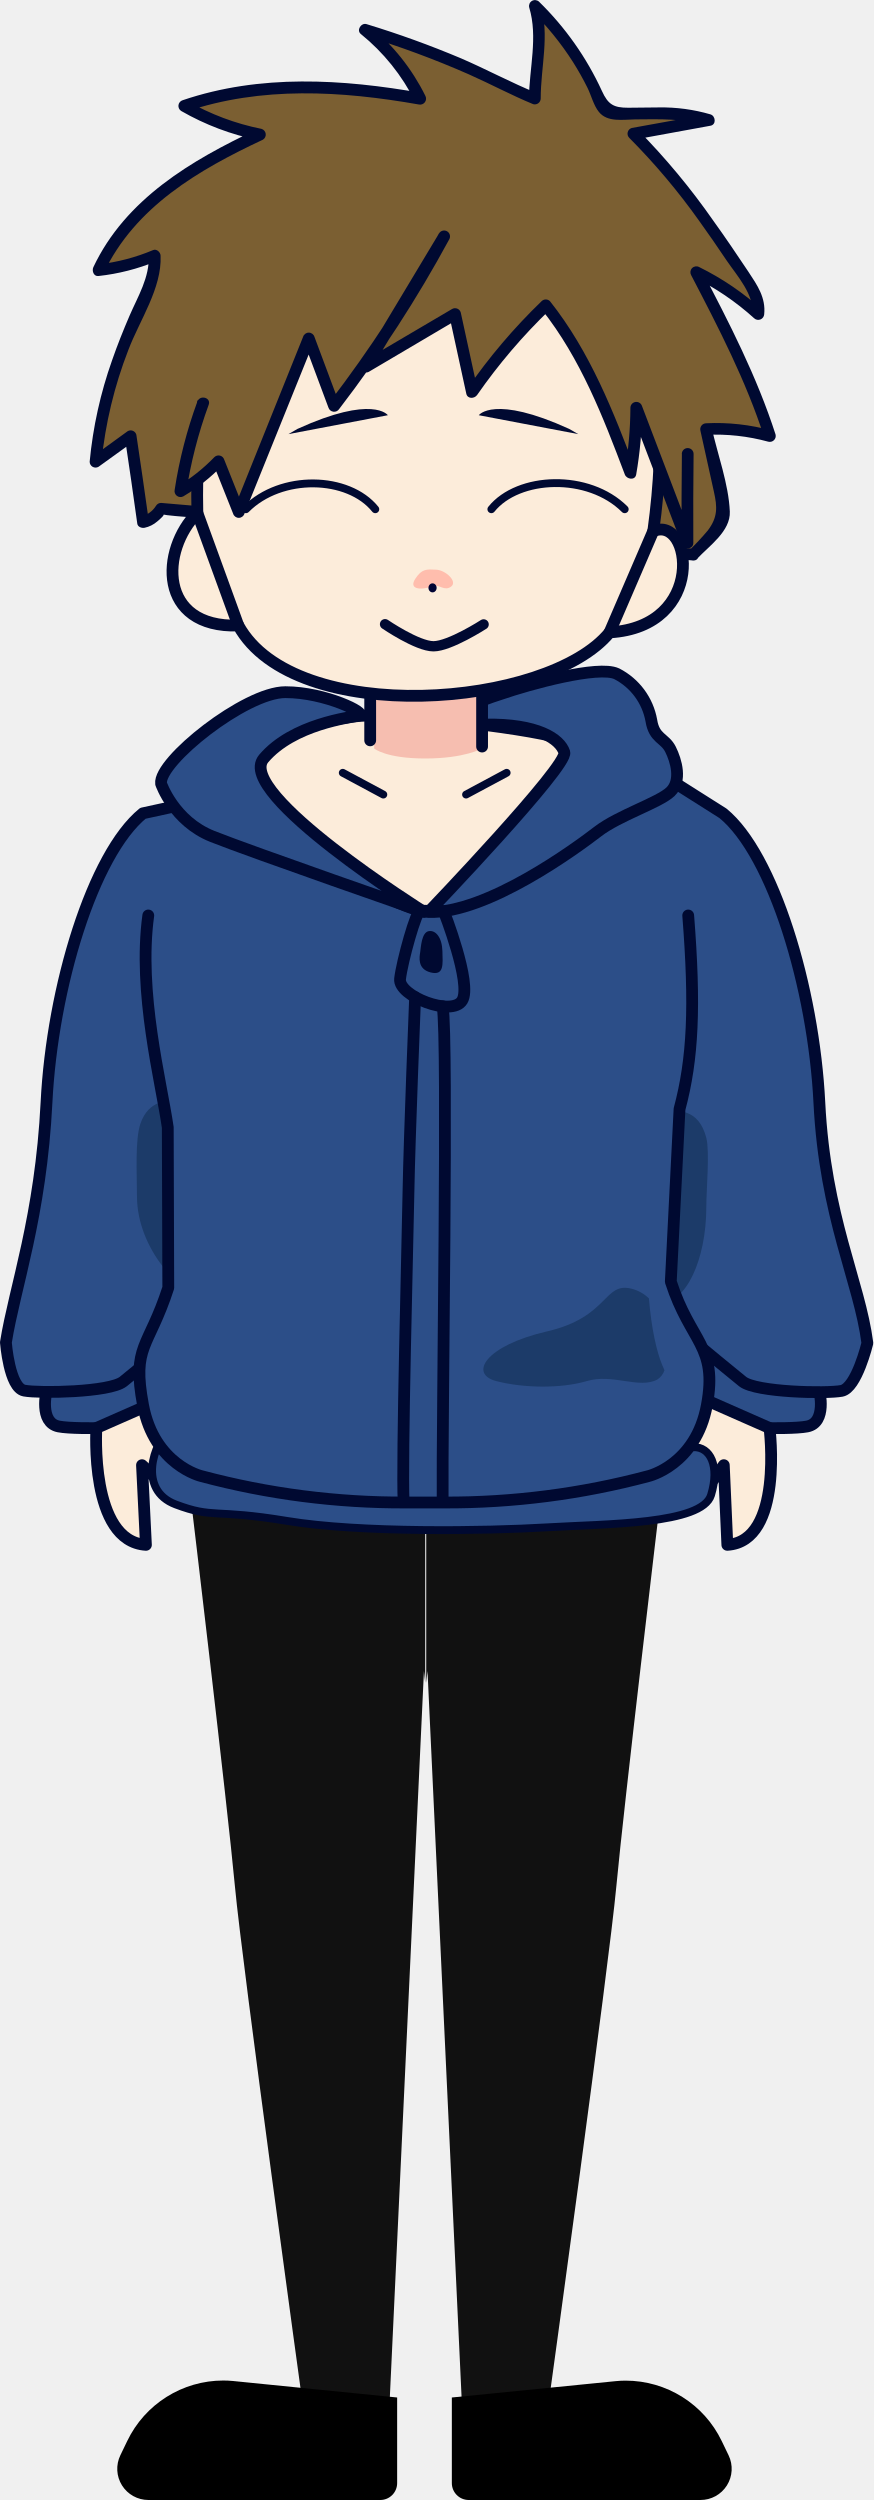
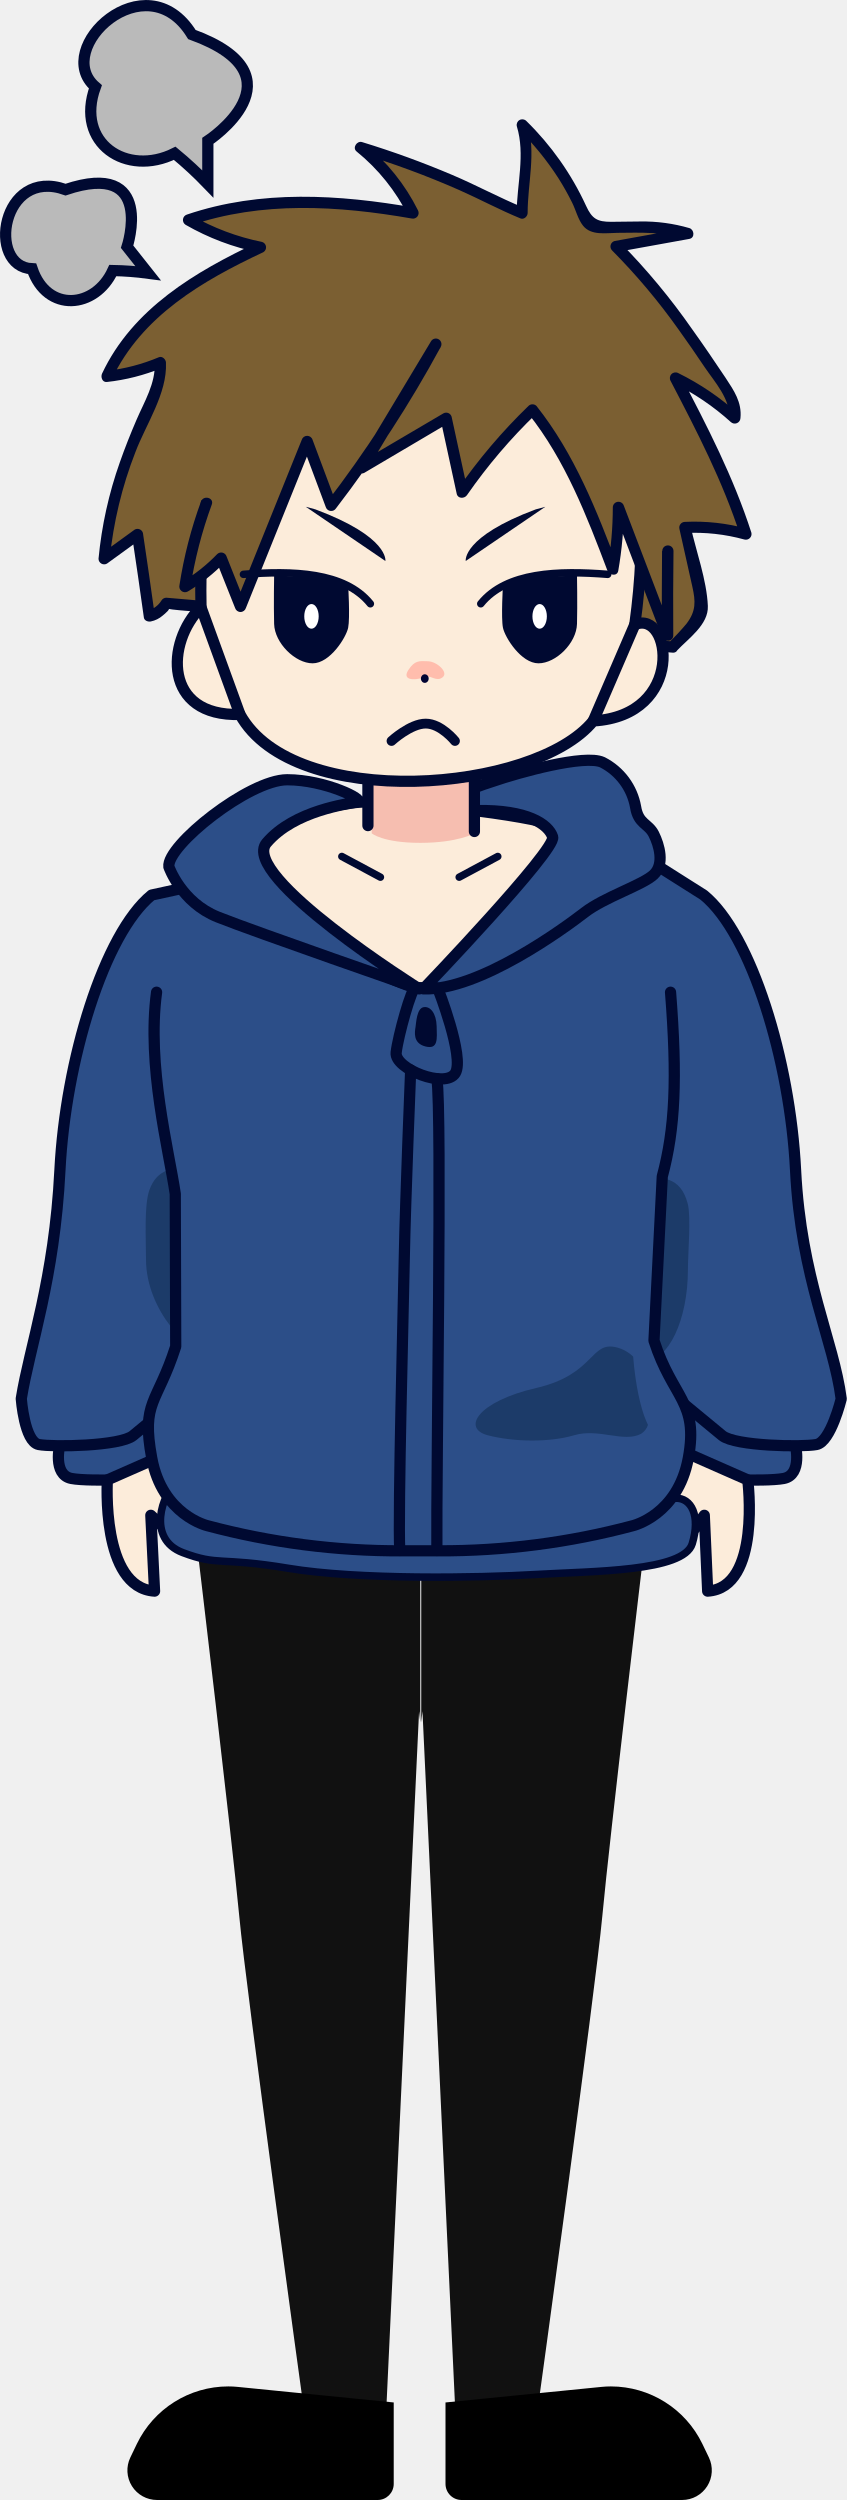
- <svg xmlns="http://www.w3.org/2000/svg" viewBox="0 0 222.26 636.29">
+ <svg xmlns="http://www.w3.org/2000/svg" viewBox="0 0 226.45 668.68">
  <defs>
-     <style>.cls-1{fill:#111;}.cls-2,.cls-4{fill:#2c4e88;}.cls-11,.cls-14,.cls-2,.cls-3,.cls-4,.cls-7,.cls-8{stroke:#000931;}.cls-14,.cls-2,.cls-3,.cls-4,.cls-7,.cls-8{stroke-linecap:round;stroke-linejoin:round;}.cls-11,.cls-2,.cls-3,.cls-8{stroke-width:3px;}.cls-3{fill:#fcecda;}.cls-4,.cls-7{stroke-width:2px;}.cls-5{fill:#1c3b69;}.cls-6{fill:#f6beb0;}.cls-11,.cls-14,.cls-7,.cls-8{fill:none;}.cls-9{fill:#000931;}.cls-10{fill:#7b5f32;}.cls-11{stroke-miterlimit:10;}.cls-12{fill:#ffbdad;}.cls-13{fill:#000333;}.cls-14{stroke-width:2.62px;}</style>
+     <style>.cls-1{fill:#111;}.cls-2,.cls-4{fill:#2c4e88;}.cls-11,.cls-15,.cls-16,.cls-2,.cls-3,.cls-4,.cls-7,.cls-8{stroke:#000931;}.cls-15,.cls-2,.cls-3,.cls-4,.cls-7,.cls-8{stroke-linecap:round;stroke-linejoin:round;}.cls-11,.cls-16,.cls-2,.cls-3,.cls-8{stroke-width:3px;}.cls-3{fill:#fcecda;}.cls-4,.cls-7{stroke-width:2px;}.cls-5{fill:#1c3b69;}.cls-6{fill:#f6beb0;}.cls-11,.cls-15,.cls-7,.cls-8{fill:none;}.cls-9{fill:#000931;}.cls-10{fill:#7b5f32;}.cls-11,.cls-16{stroke-miterlimit:10;}.cls-12{fill:#fff;}.cls-13{fill:#ffbdad;}.cls-14{fill:#000333;}.cls-15{stroke-width:2.62px;}.cls-16{fill:#bababa;}</style>
  </defs>
  <g id="レイヤー_2" data-name="レイヤー 2">
    <g id="_男_表情パターン" data-name="【男】表情パターン">
-       <g id="体調良い時">
+       <g id="怒った時">
        <g id="体">
          <g id="下半身">
-             <path class="cls-1" d="M48.66,382.24s9.18,76.81,11.14,97.95C61.65,500.15,77,611.61,77,611.61H99.15l8.75-186.3.32,3V378.25Z" />
-             <path class="cls-1" d="M168,382.24s-9.17,76.81-11.14,97.95c-1.85,20-17.22,131.42-17.22,131.42H117.55l-8.74-186.3-.33,3V378.25Z" />
-             <path d="M37.78,636.29h59a4.3,4.3,0,0,0,4.3-4.3V610.2L59.28,606q-1.22-.12-2.43-.12h0a27.14,27.14,0,0,0-24.46,15.38l-1.75,3.63A7.93,7.93,0,0,0,37.78,636.29Z" />
-             <path d="M178.27,636.29h-59A4.3,4.3,0,0,1,115,632V610.2l41.8-4.17q1.22-.12,2.43-.12h0a27.14,27.14,0,0,1,24.46,15.38l1.75,3.63A7.93,7.93,0,0,1,178.27,636.29Z" />
+             <path class="cls-1" d="M52.85,414.63S62,491.44,64,512.58C65.85,532.54,81.21,644,81.21,644h22.13l8.75-186.29.32,3V410.64Z" />
+             <path class="cls-1" d="M172.23,414.63s-9.17,76.81-11.14,98c-1.85,20-17.22,131.41-17.22,131.41H121.74L113,457.7l-.33,3V410.64Z" />
+             <path d="M42,668.68h59a4.31,4.31,0,0,0,4.31-4.31V642.59l-41.81-4.17c-.8-.08-1.62-.12-2.43-.12h0a27.15,27.15,0,0,0-24.46,15.37l-1.75,3.64A7.93,7.93,0,0,0,42,668.68Z" />
+             <path d="M182.46,668.68h-59a4.3,4.3,0,0,1-4.3-4.31V642.59l41.8-4.17q1.22-.12,2.43-.12h0a27.18,27.18,0,0,1,24.47,15.37l1.75,3.64A7.94,7.94,0,0,1,182.46,668.68Z" />
          </g>
          <g id="上半身">
-             <path class="cls-2" d="M11.85,353.93s-2,8.15,3.1,9.13,23.5,0,23.5,0L49,347.24l-13.88-2.68Z" />
-             <path class="cls-3" d="M24.53,363.45s-1.81,28.83,12.61,29.74l-1-20.28L45,381.07l5.92-29.23Z" />
-             <path class="cls-4" d="M165.36,192.44A48.83,48.83,0,0,1,170.6,196c1.55,1.35,9.36,19.12,8.15,30.56s3.07,132.16,3.07,132.16,1.72,18.58-12.7,20.53S63.5,372,63.5,372s-30.3-20.69-31.76-42,4.15-89.63,4.15-89.63L50.73,200l24.82-7.53Z" />
-             <path class="cls-2" d="M67.12,237l-4.17,25v63.52s-28.11,23.37-31.58,26.11S10,354.66,6.18,353.93,1.5,341.67,1.5,341.67c2.22-13.91,8.88-31.91,10.34-61.12S23.62,217.41,36.37,207l17.72-3.86L64.6,215.93" />
-             <path class="cls-2" d="M208.53,353.93s2,8.15-3.1,9.13-23.49,0-23.49,0l-10.58-15.82,13.87-2.68Z" />
-             <path class="cls-3" d="M195.85,363.45s3.69,28.83-10.73,29.74l-.9-20.28-7.9,10.77-6.84-31.84Z" />
-             <path class="cls-2" d="M153.27,237l4.16,25v63.52s28.11,23.37,31.58,26.11,21.36,3.1,25.19,2.37,6.56-12.16,6.56-12.16c-2-15.63-10.76-32-12.22-61.22S196.76,217.41,184,207L166.3,195.79l-13.52,6.44" />
-             <path class="cls-4" d="M43.36,363.73C39,367.2,35,379.24,44.7,382.9S54.37,384,73,387.09s50.75,2.56,66.08,1.65,39.61-.73,41.89-8.22-.24-12.32-4.47-12.18-59.87-4.61-59.87-4.61l-65.9-1.28Z" />
-             <path class="cls-5" d="M58.17,304.47c0,13.55,1.18,25.73-5.25,25.73S34.86,318,34.86,304.47c0-5.43-.53-14.44.89-18.51,2.12-6.07,6.91-6,10.77-6C53,279.94,58.17,290.92,58.17,304.47Z" />
-             <path class="cls-5" d="M179.77,307.14c0,13.55-5.22,24.53-11.65,24.53s-11.66-11-11.66-24.53,5.22-24.53,11.66-24.53c4.41,0,9.67-.61,11.65,7C180.67,293.1,179.77,302.89,179.77,307.14Z" />
-             <path class="cls-3" d="M55.77,193.66s24-11.65,38.45-11.54,47.59,4.12,51.24,6.92S118.65,234.48,107,231.78s-48.38-26.44-48.38-26.44Z" />
-             <path class="cls-2" d="M175.16,233c1.82,23.12,1.22,36.48-2.21,49.28l-2.22,43.91c5,15.56,12,16.19,9.18,31.45S165,375.7,165,375.7a198.4,198.4,0,0,1-52,6.71h-9.73a198.52,198.52,0,0,1-52-6.71s-12-2.78-14.86-18.06,1.38-14.32,6.42-29.88l-.13-40.82C41,275.13,35.05,252.68,37.74,233" />
-             <path class="cls-2" d="M109.07,232.12s35.66-37.24,34.56-40.65-6.81-7.3-20.2-7.06L118.62,180a81.18,81.18,0,0,1,8.86-3.38c7.26-2.51,24.79-7.33,29.48-5.14a16.72,16.72,0,0,1,8.82,11.93c.73,4.62,3.41,4.38,4.87,7.3s2.92,8,0,10.8-13.14,6-18.5,10.13S123.92,232.6,109.07,232.12Z" />
-             <path class="cls-2" d="M54.07,212.89c9.82,3.92,53.88,19.23,53.88,19.23s-48.3-30.28-40.83-39.07,22-10.44,24.28-10.94-8.56-5.94-18.78-5.94S40.25,193.86,41,199.46C41,199.46,44.24,209,54.07,212.89Z" />
-             <path class="cls-6" d="M122.7,176.17V190.5s-4.4,2.55-14.47,2.55-13-2.55-13-2.55V176.17H122.7" />
-             <line class="cls-7" x1="87.24" y1="196.69" x2="97.56" y2="202.23" />
-             <line class="cls-7" x1="128.95" y1="196.69" x2="118.62" y2="202.23" />
-             <path class="cls-8" d="M107,231.78l5.94.12s7.26,18.47,4.7,22.73-16.31-1.1-15.82-5.48S106,231.44,107,231.78Z" />
-             <path class="cls-9" d="M109.07,237c1.83-.37,3.44,1.65,3.53,5.07s.46,6.3-3,5.43-2.83-4-2.65-5.19S107.28,237.38,109.07,237Z" />
-             <path class="cls-8" d="M105.65,253.8s-1.45,35.75-1.69,49.63-1.74,68.71-1.23,78.89" />
-             <path class="cls-8" d="M112.66,382.32c-.18-20.24,1.42-117.67,0-126.2" />
-             <line class="cls-8" x1="94.22" y1="175.8" x2="94.22" y2="188.43" />
-             <line class="cls-8" x1="122.7" y1="190.01" x2="122.7" y2="176.17" />
-             <path class="cls-5" d="M169.12,348.74a4.4,4.4,0,0,1-1.85,2.39c-4.62,2.44-11.32-1.58-17.89.37s-16.19,1.82-23.12,0-2.8-9,13-12.65,14.34-12.7,21.54-10.84a9.85,9.85,0,0,1,4.36,2.45c.62,7.67,2,13.69,3.4,17Z" />
+             <path class="cls-2" d="M16,386.32s-2,8.15,3.1,9.13,23.5,0,23.5,0l10.58-15.82L39.35,377Z" />
+             <path class="cls-3" d="M28.72,395.84s-1.81,28.83,12.62,29.74l-1-20.28,8.82,8.16,5.93-29.23Z" />
+             <path class="cls-4" d="M169.55,224.83a47.82,47.82,0,0,1,5.24,3.52c1.55,1.35,9.37,19.12,8.15,30.56S186,391.06,186,391.06s1.73,18.59-12.7,20.54S67.7,404.39,67.7,404.39s-30.31-20.69-31.77-42,4.15-89.63,4.15-89.63l14.84-40.42,24.82-7.53Z" />
+             <path class="cls-2" d="M71.31,269.36l-4.17,25v63.52S39,381.21,35.56,384s-21.35,3.1-25.19,2.37-4.68-12.26-4.68-12.26c2.22-13.91,8.88-31.92,10.34-61.12S27.82,249.8,40.56,239.4l17.72-3.86,10.51,12.78" />
+             <path class="cls-2" d="M212.72,386.32s2,8.15-3.1,9.13-23.49,0-23.49,0l-10.58-15.82L189.42,377Z" />
+             <path class="cls-3" d="M200,395.84s3.7,28.83-10.72,29.74l-.9-20.28-7.91,10.77-6.84-31.84Z" />
+             <path class="cls-2" d="M157.46,269.36l4.16,25v63.52S189.74,381.21,193.2,384s21.36,3.1,25.19,2.37S225,374.16,225,374.16c-2-15.63-10.75-32-12.21-61.22S201,249.8,188.21,239.4l-17.72-11.22L157,234.62" />
+             <path class="cls-4" d="M47.55,396.12c-4.32,3.47-8.34,15.51,1.34,19.16s9.67,1.1,28.29,4.2,50.75,2.56,66.08,1.65,39.61-.73,41.89-8.22-.24-12.32-4.47-12.18-59.87-4.61-59.87-4.61l-65.9-1.28Z" />
+             <path class="cls-5" d="M62.36,336.86c0,13.54,1.19,25.73-5.25,25.73S39.05,350.4,39.05,336.86c0-5.43-.53-14.44.89-18.51,2.12-6.07,6.91-6,10.77-6C57.15,312.33,62.36,323.31,62.36,336.86Z" />
+             <path class="cls-5" d="M184,339.53c0,13.54-5.22,24.53-11.65,24.53s-11.66-11-11.66-24.53S165.87,315,172.31,315c4.41,0,9.68-.62,11.65,7C184.87,325.49,184,335.28,184,339.53Z" />
+             <path class="cls-3" d="M60,226.05s24-11.65,38.45-11.55,47.59,4.13,51.24,6.93-26.81,45.44-38.5,42.74-48.39-26.44-48.39-26.44Z" />
+             <path class="cls-2" d="M179.35,265.39c1.82,23.12,1.22,36.48-2.21,49.28l-2.22,43.91c5,15.56,12,16.19,9.18,31.45s-14.86,18.06-14.86,18.06a198.52,198.52,0,0,1-52,6.71h-9.73a198.4,198.4,0,0,1-52-6.71S43.41,405.31,40.59,390,42,375.71,47,360.15l-.12-40.82c-1.73-11.81-7.65-34.26-5-53.94" />
+             <path class="cls-2" d="M113.26,264.5s35.66-37.23,34.56-40.64-6.81-7.3-20.2-7.06l-4.8-4.38a77,77,0,0,1,8.85-3.38c7.26-2.51,24.79-7.33,29.48-5.14A16.72,16.72,0,0,1,170,215.83c.73,4.62,3.41,4.38,4.87,7.3s2.92,8,0,10.79-13.14,6-18.5,10.14S128.11,265,113.26,264.5Z" />
+             <path class="cls-2" d="M58.26,245.28c9.82,3.92,53.88,19.22,53.88,19.22s-48.3-30.28-40.83-39.06,22-10.44,24.28-10.94-8.56-5.94-18.78-5.94-32.37,17.69-31.64,23.29C45.17,231.85,48.43,241.35,58.26,245.28Z" />
+             <path class="cls-6" d="M126.89,208.56v14.33s-4.4,2.55-14.47,2.55-13-2.55-13-2.55V208.56h27.43" />
+             <line class="cls-7" x1="91.43" y1="229.08" x2="101.75" y2="234.62" />
+             <line class="cls-7" x1="133.14" y1="229.08" x2="122.82" y2="234.62" />
+             <path class="cls-8" d="M111.15,264.17l5.93.12s7.26,18.47,4.7,22.73-16.3-1.1-15.82-5.48S110.15,263.83,111.15,264.17Z" />
+             <path class="cls-9" d="M113.26,269.4c1.83-.37,3.44,1.65,3.53,5.07s.46,6.3-3,5.43-2.83-4-2.65-5.19S111.47,269.77,113.26,269.4Z" />
+             <path class="cls-8" d="M109.84,286.19s-1.44,35.75-1.69,49.63-1.73,68.7-1.23,78.89" />
+             <path class="cls-8" d="M116.85,414.71c-.18-20.24,1.42-117.67,0-126.2" />
+             <line class="cls-8" x1="98.41" y1="208.19" x2="98.41" y2="220.82" />
+             <line class="cls-8" x1="126.89" y1="222.4" x2="126.89" y2="208.56" />
+             <path class="cls-5" d="M173.31,381.13a4.34,4.34,0,0,1-1.85,2.38c-4.62,2.44-11.32-1.57-17.89.38s-16.19,1.82-23.12,0-2.8-9,13-12.65,14.35-12.7,21.54-10.84a9.85,9.85,0,0,1,4.36,2.45c.62,7.67,2,13.69,3.4,17Z" />
          </g>
        </g>
        <g id="顔">
-           <path class="cls-10" d="M176.37,141.15l6-6.42a5.19,5.19,0,0,0,1.6-6.09l-4.31-19.46A47,47,0,0,1,196,111c-4.6-14.59-11.72-28.24-18.82-41.79A63,63,0,0,1,193,80c.7-3-1.11-6-2.84-8.58C181.38,58.25,172.52,45,161.23,34l19.2-3.47c-7.61-2.63-15.94-1.37-24-1.68a4.26,4.26,0,0,1-2.06-.45,4.47,4.47,0,0,1-1.49-2.23,73.05,73.05,0,0,0-16.77-24.7c2.47,6.93-.15,16.26,0,23.62l-3.45-1.42A232.77,232.77,0,0,0,92.89,7.59,50,50,0,0,1,107,25.12C87,21.53,66,20.21,46.88,27a59.47,59.47,0,0,0,19.27,7.27c-8.29,3.88-16.48,8.1-23.74,13.67S28.8,60.44,25.06,68.79a46.36,46.36,0,0,0,14.3-3.7c.47,3.86-1.28,7.6-2.9,11.14-6,13.12-11,26.94-12.14,41.33l8.93-6.49q1.64,10.91,3.14,21.81c1.39.07,3.91-2.16,4.57-3.39Z" />
-           <path class="cls-9" d="M177.43,142.21c3.07-3.29,8.53-7,8.32-12-.29-7-3.13-14.61-4.64-21.43l-1.45,1.9a50.73,50.73,0,0,1,15.89,1.74,1.51,1.51,0,0,0,1.84-1.84c-4.75-14.73-11.81-28.47-19-42.15l-2.05,2A67.25,67.25,0,0,1,191.94,81,1.52,1.52,0,0,0,194.5,80c.43-4.25-1.74-7.38-4-10.8-2.92-4.38-5.87-8.75-8.93-13A177,177,0,0,0,162.29,33l-.66,2.51L180.83,32c1.54-.28,1.31-2.49,0-2.89a44.25,44.25,0,0,0-13.1-1.77c-2.61,0-5.22.08-7.82.08-3.67,0-5.12-.75-6.72-4.28a76.12,76.12,0,0,0-16-22.71,1.51,1.51,0,0,0-2.5,1.46c2.28,7.56,0,15.51-.06,23.22l1.9-1.45c-6.5-2.66-12.68-6-19.16-8.8A247.64,247.64,0,0,0,93.29,6.14c-1.36-.42-2.64,1.54-1.46,2.51a52,52,0,0,1,13.83,17.22l1.7-2.2c-20.23-3.57-41.14-4.86-60.88,1.84a1.52,1.52,0,0,0-.36,2.74,65.58,65.58,0,0,0,19.63,7.42l-.35-2.74C48.68,40.8,31.94,50.67,23.76,68c-.42.9.06,2.4,1.3,2.25a53.63,53.63,0,0,0,14.69-3.75l-1.89-1.45c.24,5.55-2.77,10.39-4.9,15.33-1.6,3.72-3.1,7.48-4.43,11.31a107.35,107.35,0,0,0-5.71,25.83,1.5,1.5,0,0,0,2.25,1.29L34,112.37l-2.2-.9q1.64,10.91,3.14,21.81c.12.85,1.14,1.18,1.85,1.05a7.15,7.15,0,0,0,3.22-1.6c.47-.37,2.73-2.28,1-1.74a5.11,5.11,0,0,1,1.55.13c2.71.33,5.45.47,8.17.71l31.7,2.73,75.7,6.52,18.26,1.57c1.92.16,1.91-2.84,0-3L57.82,129.44,41,128a1.49,1.49,0,0,0-1.3.74A6.12,6.12,0,0,1,36,131.44l1.85,1q-1.52-10.9-3.15-21.8a1.5,1.5,0,0,0-2.2-.9l-8.93,6.48,2.26,1.3a108.38,108.38,0,0,1,6.83-28.43c2.84-7.53,8.58-15.73,8.21-24,0-.86-1-1.84-1.9-1.44a50.65,50.65,0,0,1-13.9,3.64l1.29,2.26c8-16.93,24.27-26.36,40.56-34a1.52,1.52,0,0,0-.36-2.75,62.54,62.54,0,0,1-18.91-7.11l-.36,2.74c19.23-6.53,39.57-5.31,59.28-1.84a1.52,1.52,0,0,0,1.69-2.2A53.81,53.81,0,0,0,94,6.53L92.5,9a238.81,238.81,0,0,1,26.78,9.9c5.53,2.45,10.85,5.32,16.44,7.62a1.51,1.51,0,0,0,1.9-1.45c0-8,2.33-16.15-.05-24l-2.51,1.46a74.46,74.46,0,0,1,10.79,13.28,72.61,72.61,0,0,1,3.68,6.55c.95,1.91,1.54,4.45,2.89,6.12,2.17,2.71,6.12,1.94,9.22,1.91C167.89,30.33,174,30.12,180,32V29.1l-19.2,3.47a1.51,1.51,0,0,0-.66,2.5A167.6,167.6,0,0,1,177.94,56.2c2.39,3.32,4.72,6.7,7,10.1C187.61,70.22,192,75,191.5,80l2.56-1.06a69.88,69.88,0,0,0-16.17-11,1.51,1.51,0,0,0-2,2.06c7,13.44,14,26.94,18.66,41.43l1.84-1.85a53,53,0,0,0-16.68-1.85,1.52,1.52,0,0,0-1.44,1.9l3.44,15.56c.86,3.85,1,6.43-1.55,9.81a66.51,66.51,0,0,1-4.8,5.14C174,141.49,176.1,143.62,177.43,142.21Z" />
-           <path class="cls-3" d="M109.23,49.33s-61-15.33-59,81.18c-9.45,9.46-10.1,29.35,10.44,28.7,14.34,26.08,78.85,21,94.5,1.74,24.75-1.42,20.91-30,11.1-25.75C179.8,36.48,109.23,49.33,109.23,49.33Z" />
-           <line class="cls-11" x1="60.65" y1="159.21" x2="50.21" y2="130.51" />
-           <path class="cls-10" d="M46.25,125a40.71,40.71,0,0,0,9.72-7.7l5.18,13L79,86.12l6.42,17.21c14.74-13.92,30.94-59,39.06-74.14,0,0-132.1,52.07-72.42,73.42Z" />
-           <path class="cls-10" d="M124.44,29.19c41.34,9.52,50.95,86.33,50.95,86.33q-.13,11.28-.06,22.56l-13.08-34.33a88.56,88.56,0,0,1-1.46,16.65c-5.64-15-11.45-30.26-21.54-42.69A138,138,0,0,0,120.47,99.8q-2.16-9.93-4.31-19.86L93.47,93.33" />
-           <path class="cls-9" d="M173.55,115.52q-.13,11.28-.07,22.56l3-.4-13.08-34.33a1.51,1.51,0,0,0-2.95.4A97.33,97.33,0,0,1,159,120h2.89c-5.75-15.25-11.7-30.46-21.92-43.35a1.51,1.51,0,0,0-2.12,0,147.8,147.8,0,0,0-19,22.39l2.74.36-4.32-19.86a1.51,1.51,0,0,0-2.2-.9L92.37,92l2,2.06L114.3,60.93l-2.59-1.52a323.24,323.24,0,0,1-28,43.16l2.74.36-6.42-17.2a1.51,1.51,0,0,0-2.89,0L59.36,130h2.89l-5.18-13a1.51,1.51,0,0,0-2.5-.66,45,45,0,0,1-9.42,7.47l2.2,1.69A116.57,116.57,0,0,1,53.12,103c.66-1.81-2.23-2.6-2.89-.79a115.65,115.65,0,0,0-5.77,22.43,1.52,1.52,0,0,0,2.2,1.69,48.13,48.13,0,0,0,10-7.94l-2.51-.66,5.18,13a1.51,1.51,0,0,0,2.89,0L80.06,86.52H77.17l6.42,17.21a1.52,1.52,0,0,0,2.74.36,324.52,324.52,0,0,0,28-43.16,1.5,1.5,0,0,0-2.59-1.52L91.83,92.57a1.51,1.51,0,0,0,2.06,2.05l22.68-13.39-2.21-.89,4.32,19.86c.29,1.35,2,1.34,2.74.35A144.91,144.91,0,0,1,140,78.77h-2.12c9.87,12.45,15.6,27.3,21.15,42,.46,1.23,2.61,1.6,2.89,0a101.56,101.56,0,0,0,1.51-17l-3,.4,13.09,34.33c.57,1.5,3,1.4,2.94-.4q-.06-11.28.07-22.56a1.5,1.5,0,0,0-3,0Z" />
-           <path class="cls-9" d="M147.17,110.49l-25.31-4.81s3.76-5.3,23,3.48" />
-           <path class="cls-7" d="M125.06,129.61c6.86-8.54,24.74-9.2,33.94,0" />
-           <path class="cls-9" d="M73.41,110.49l25.31-4.81s-3.76-5.3-23,3.48" />
-           <path class="cls-7" d="M95.52,129.61c-6.86-8.54-24-9-32.93,0" />
+           <path class="cls-10" d="M179.9,173l6-6.42a5.23,5.23,0,0,0,1.6-6.09l-4.31-19.45a46.68,46.68,0,0,1,16.28,1.79c-4.59-14.59-11.72-28.24-18.81-41.79a63.13,63.13,0,0,1,15.87,10.76c.69-3-1.12-6-2.84-8.58-8.78-13.11-17.65-26.33-28.93-37.36L184,62.42c-7.61-2.63-15.94-1.37-24-1.68a4,4,0,0,1-2.06-.45,4.48,4.48,0,0,1-1.5-2.23,73.27,73.27,0,0,0-16.76-24.7c2.47,6.93-.15,16.26,0,23.62l-3.46-1.42A233.49,233.49,0,0,0,96.43,39.47,50.06,50.06,0,0,1,110.49,57c-19.94-3.59-41-4.91-60.08,1.83A59.29,59.29,0,0,0,69.69,66.1C61.4,70,53.21,74.2,45.94,79.77s-13.6,12.56-17.35,20.9A46.62,46.62,0,0,0,42.89,97c.47,3.85-1.27,7.6-2.89,11.13-6,13.12-11,26.94-12.15,41.33L36.78,143q1.63,10.89,3.14,21.8c1.4.07,3.92-2.16,4.57-3.39Z" />
+           <path class="cls-9" d="M181,174.09c3.08-3.29,8.54-7,8.33-12-.3-7-3.14-14.61-4.64-21.42l-1.45,1.9a50.08,50.08,0,0,1,15.88,1.74,1.52,1.52,0,0,0,1.85-1.85c-4.75-14.73-11.81-28.47-19-42.15l-2.05,2.06a66.89,66.89,0,0,1,15.56,10.52,1.53,1.53,0,0,0,2.57-1.06c.42-4.25-1.75-7.38-4-10.8-2.93-4.38-5.88-8.74-8.94-13a176.36,176.36,0,0,0-19.25-23.17l-.66,2.51,19.19-3.47c1.54-.28,1.32-2.49,0-2.89a44.56,44.56,0,0,0-13.09-1.77c-2.61,0-5.22.09-7.83.09-3.67,0-5.12-.76-6.72-4.29a76.27,76.27,0,0,0-16-22.71,1.51,1.51,0,0,0-2.51,1.46c2.29,7.56,0,15.51-.05,23.22l1.9-1.45c-6.5-2.66-12.69-6.05-19.17-8.79A244,244,0,0,0,96.83,38c-1.37-.41-2.65,1.54-1.46,2.51A52.08,52.08,0,0,1,109.2,57.75l1.69-2.2C90.66,52,69.75,50.69,50,57.39a1.52,1.52,0,0,0-.36,2.74,65.53,65.53,0,0,0,19.64,7.42l-.36-2.74C52.21,72.68,35.47,82.55,27.3,99.92c-.43.9.05,2.4,1.29,2.25a53.79,53.79,0,0,0,14.7-3.75L41.39,97c.25,5.54-2.77,10.38-4.89,15.32-1.6,3.72-3.1,7.49-4.44,11.31a107.83,107.83,0,0,0-5.71,25.83,1.51,1.51,0,0,0,2.26,1.29l8.93-6.48-2.21-.89q1.64,10.89,3.15,21.8c.11.85,1.13,1.18,1.84,1.05a7,7,0,0,0,3.22-1.6c.47-.37,2.74-2.28,1-1.74a5,5,0,0,1,1.54.13c2.71.33,5.46.47,8.18.71l31.69,2.73L161.65,173l18.25,1.57c1.92.16,1.91-2.84,0-3L61.35,161.32l-16.86-1.45a1.52,1.52,0,0,0-1.3.74,6.12,6.12,0,0,1-3.67,2.71l1.85,1.05q-1.51-10.92-3.14-21.81a1.51,1.51,0,0,0-2.21-.9l-8.93,6.48,2.26,1.3A108,108,0,0,1,36.19,121c2.83-7.52,8.57-15.73,8.2-24,0-.87-1-1.84-1.9-1.45a50.65,50.65,0,0,1-13.9,3.64l1.3,2.26c8-16.93,24.27-26.36,40.55-34a1.51,1.51,0,0,0-.35-2.74,62.88,62.88,0,0,1-18.92-7.12l-.36,2.74C70,53.75,90.38,55,110.09,58.44a1.52,1.52,0,0,0,1.7-2.2,53.94,53.94,0,0,0-14.3-17.83L96,40.92a236.81,236.81,0,0,1,26.78,9.89c5.53,2.45,10.85,5.32,16.45,7.62.92.38,1.89-.57,1.9-1.45,0-8,2.32-16.15-.06-24l-2.5,1.46A75.57,75.57,0,0,1,149.38,47.7a71.43,71.43,0,0,1,3.68,6.56c.95,1.91,1.55,4.44,2.89,6.11,2.17,2.71,6.13,1.94,9.23,1.91,6.24-.07,12.34-.28,18.38,1.59V61l-19.19,3.47a1.51,1.51,0,0,0-.66,2.51,167.43,167.43,0,0,1,17.76,21.12c2.4,3.33,4.72,6.7,7,10.1,2.65,3.92,7,8.65,6.55,13.65l2.56-1.06a70.31,70.31,0,0,0-16.17-11,1.52,1.52,0,0,0-2.06,2.06c7,13.44,14,26.94,18.66,41.43l1.85-1.85a53.06,53.06,0,0,0-16.68-1.84,1.52,1.52,0,0,0-1.45,1.89L185.2,157c.85,3.84,1,6.42-1.56,9.8a64.61,64.61,0,0,1-4.8,5.14C177.52,173.38,179.64,175.5,181,174.09Z" />
+           <path class="cls-3" d="M112.76,81.21s-61-15.33-59,81.19c-9.46,9.45-10.11,29.34,10.43,28.69,14.35,26.08,78.85,21,94.5,1.74,24.76-1.42,20.92-30,11.1-25.75C183.33,68.36,112.76,81.21,112.76,81.21Z" />
+           <line class="cls-11" x1="64.18" y1="191.09" x2="53.75" y2="162.4" />
+           <path class="cls-10" d="M49.78,156.93a41.25,41.25,0,0,0,9.73-7.71l5.17,13L82.49,118l6.43,17.2c14.73-13.92,30.93-59,39.05-74.13,0,0-132.1,52.06-72.42,73.42Z" />
+           <path class="cls-10" d="M128,61.08c41.35,9.51,51,86.33,51,86.33q-.13,11.26-.07,22.55l-13.08-34.33a88.56,88.56,0,0,1-1.46,16.65c-5.64-15-11.45-30.25-21.53-42.69A138.52,138.52,0,0,0,124,131.68q-2.16-9.93-4.31-19.86L97,125.21" />
+           <path class="cls-9" d="M177.08,147.41Q177,158.67,177,170l2.94-.4-13.08-34.33a1.51,1.51,0,0,0-2.95.4,96.28,96.28,0,0,1-1.4,16.25h2.89c-5.74-15.25-11.7-30.46-21.92-43.35a1.52,1.52,0,0,0-2.12,0,149.45,149.45,0,0,0-19,22.39l2.74.36q-2.16-9.93-4.31-19.86a1.51,1.51,0,0,0-2.2-.89L95.9,123.92,98,126l19.88-33.16-2.59-1.52a325,325,0,0,1-28,43.17l2.74.35-6.43-17.2a1.51,1.51,0,0,0-2.89,0L62.89,161.86h2.89l-5.17-13a1.52,1.52,0,0,0-2.51-.66,44.72,44.72,0,0,1-9.42,7.47l2.2,1.7a116.19,116.19,0,0,1,5.77-22.43c.67-1.82-2.23-2.6-2.89-.8A116.38,116.38,0,0,0,48,156.53a1.52,1.52,0,0,0,2.21,1.69,48,48,0,0,0,10-7.94l-2.51-.66,5.18,13a1.51,1.51,0,0,0,2.89,0L83.59,118.4H80.7l6.43,17.21a1.52,1.52,0,0,0,2.74.36,324.88,324.88,0,0,0,28-43.16,1.5,1.5,0,0,0-2.59-1.52L95.37,124.45a1.51,1.51,0,0,0,2,2.06l22.68-13.39-2.2-.9q2.14,9.93,4.31,19.86c.29,1.36,2.06,1.34,2.74.36a145.07,145.07,0,0,1,18.55-21.79h-2.12c9.87,12.45,15.6,27.3,21.15,42,.47,1.23,2.62,1.61,2.89,0a101.56,101.56,0,0,0,1.51-17.05L164,136l13.08,34.33c.57,1.5,3,1.4,3-.4q-.08-11.28.06-22.55a1.5,1.5,0,0,0-3,0Z" />
+           <path class="cls-9" d="M134.53,156.34s-.54,9,0,11.58,4.85,9.5,9.5,9.5,10.16-5.39,10.3-10.54,0-12.89,0-12.89S138,154.12,134.53,156.34Z" />
+           <ellipse class="cls-12" cx="144.34" cy="164.86" rx="1.93" ry="3.3" />
+           <path class="cls-9" d="M145.86,135.55l-21.29,14.5s-1.09-6.41,18.73-13.81" />
+           <path class="cls-7" d="M128.59,161.49c6.87-8.54,20.84-8.9,33.95-7.87" />
+           <path class="cls-9" d="M93.12,156.34s.54,9,0,11.58-4.85,9.5-9.5,9.5S73.46,172,73.32,166.88s0-12.89,0-12.89S89.68,154.12,93.12,156.34Z" />
+           <ellipse class="cls-12" cx="83.31" cy="164.86" rx="1.93" ry="3.3" />
+           <path class="cls-9" d="M81.79,135.55l21.29,14.5s1.09-6.41-18.73-13.81" />
+           <path class="cls-7" d="M99.06,161.49c-6.87-8.54-20.84-8.9-33.95-7.87" />
          <g id="グループ_370" data-name="グループ 370">
-             <path id="パス_1151" data-name="パス 1151" class="cls-12" d="M110.41,149.17c-3.76,1.23-6.38.68-4.7-1.88s2.87-2.41,5.29-2.3,5.51,3,3.84,4.29S111.8,148.71,110.41,149.17Z" />
+             <path id="パス_1151" data-name="パス 1151" class="cls-13" d="M113.94,181.05c-3.75,1.24-6.38.68-4.7-1.87s2.87-2.42,5.29-2.31,5.52,3,3.85,4.29S115.34,180.59,113.94,181.05Z" />
          </g>
          <g id="グループ_371" data-name="グループ 371">
-             <ellipse id="楕円形_27" data-name="楕円形 27" class="cls-13" cx="110.09" cy="149.62" rx="1.04" ry="1.15" />
+             <ellipse id="楕円形_27" data-name="楕円形 27" class="cls-14" cx="113.62" cy="181.5" rx="1.04" ry="1.15" />
          </g>
-           <path class="cls-14" d="M123.09,158.92s-8.64,5.57-12.76,5.57S98,158.87,98,158.87" />
-           <line class="cls-3" x1="155.15" y1="160.95" x2="166.25" y2="135.2" />
+           <path class="cls-15" d="M121.69,198.19s-3.71-4.65-7.82-4.65-9.15,4.65-9.15,4.65" />
+           <line class="cls-3" x1="158.68" y1="192.83" x2="169.78" y2="167.08" />
        </g>
+         <path class="cls-16" d="M55.59,49.2V37.67S82,20.39,51.32,9.23C39.07-10.68,13.69,13,25.51,23.23,20,38.33,33.89,47.42,46.73,41A105.88,105.88,0,0,1,55.59,49.2Z" />
+         <path class="cls-16" d="M39.6,73.07,34,66s7.67-23.4-16.46-15.28C.34,44.58-3.63,71.37,8.59,71.89c4,11.87,16.9,10.67,21.59.47A82.8,82.8,0,0,1,39.6,73.07Z" />
      </g>
    </g>
  </g>
</svg>
